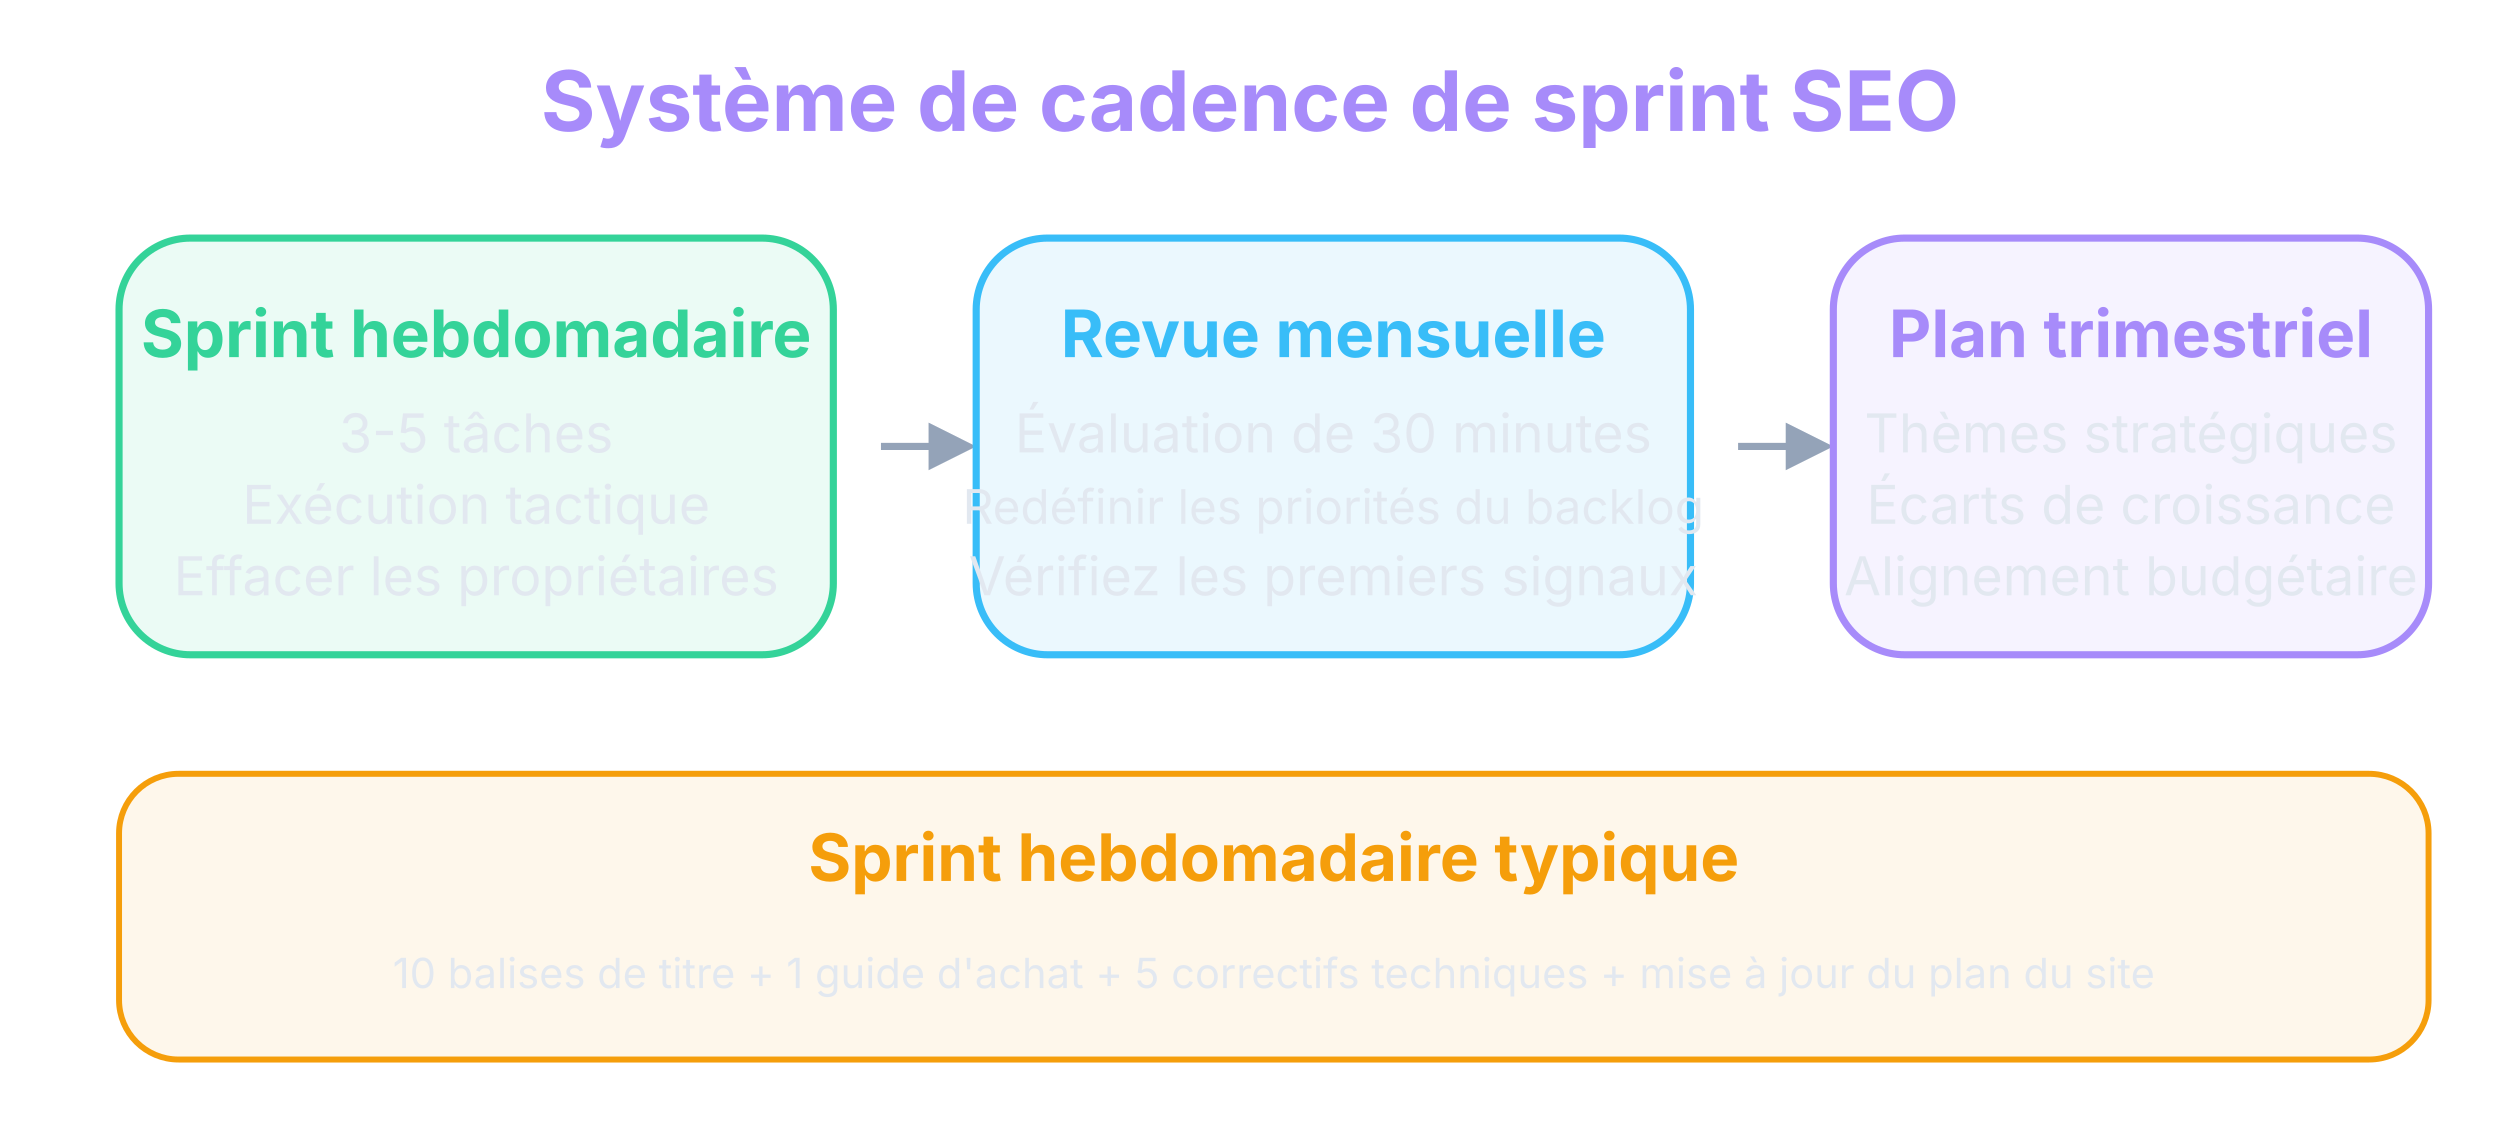
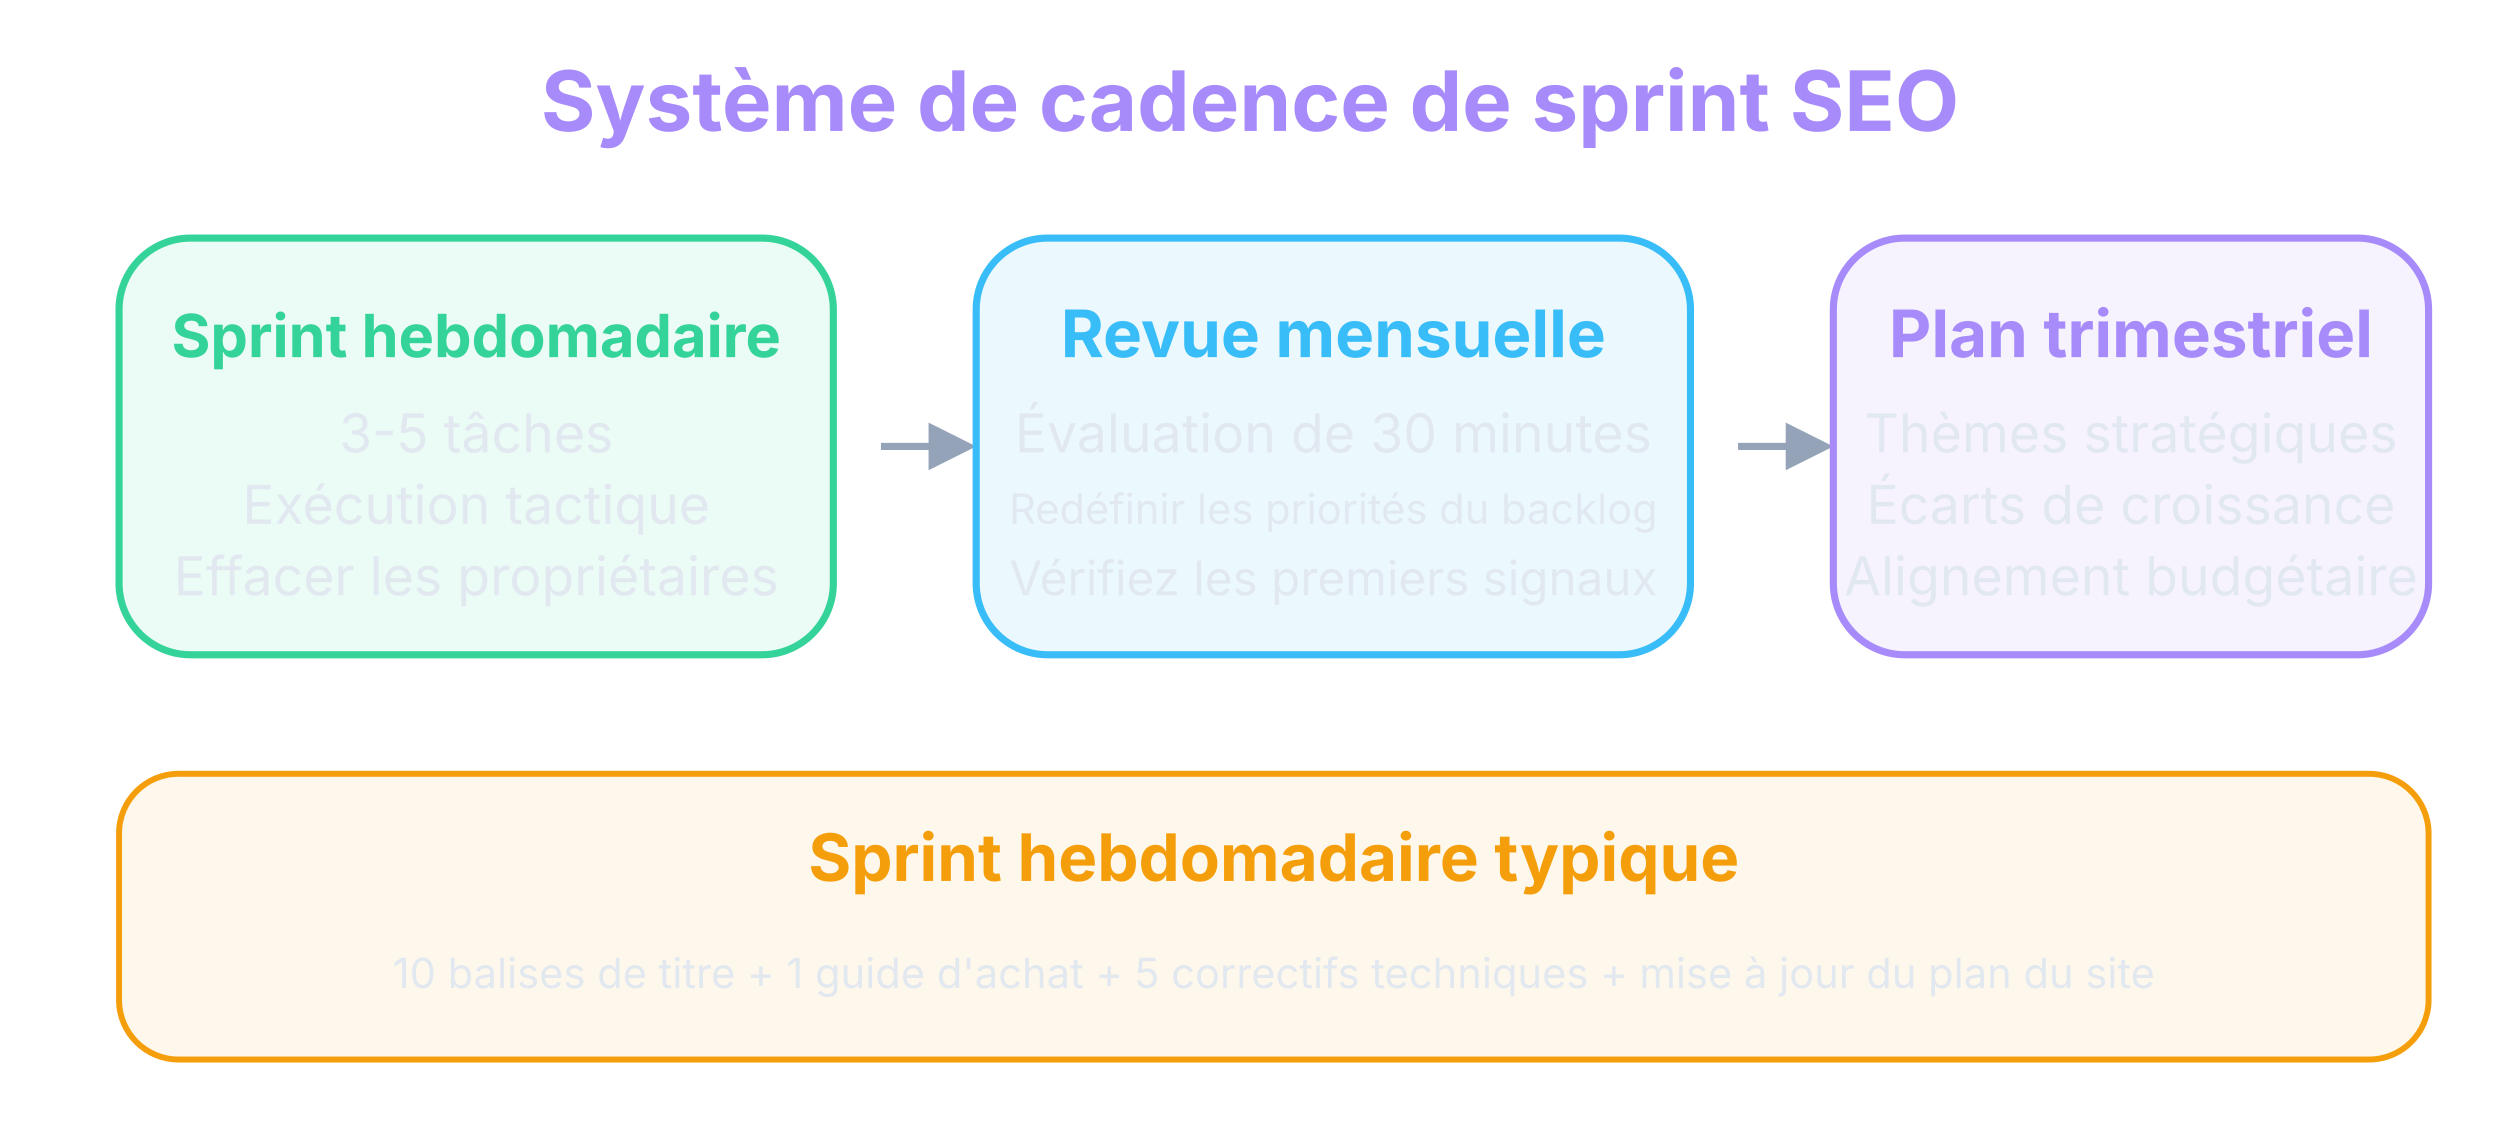
<svg xmlns="http://www.w3.org/2000/svg" viewBox="0 0 420 190" fill="none">
  <text x="210" y="22" text-anchor="middle" font-family="Inter, -apple-system, BlinkMacSystemFont, 'Segoe UI', Roboto, sans-serif" font-size="14" font-weight="bold" fill="#a78bfa">Système de cadence de sprint SEO</text>
  <g transform="translate(20,40)">
    <rect width="120" height="70" rx="12" fill="#34d399" fill-opacity="0.1" stroke="#34d399" stroke-width="1.2" />
-     <text x="60" y="20" text-anchor="middle" font-family="Inter, -apple-system, BlinkMacSystemFont, 'Segoe UI', Roboto, sans-serif" font-size="11" font-weight="bold" fill="#34d399">Sprint hebdomadaire</text>
+     <text x="60" y="20" text-anchor="middle" font-family="Inter, -apple-system, BlinkMacSystemFont, 'Segoe UI', Roboto, sans-serif" font-size="10" font-weight="bold" fill="#34d399">Sprint hebdomadaire</text>
    <text x="60" y="36" text-anchor="middle" font-family="Inter, -apple-system, BlinkMacSystemFont, 'Segoe UI', Roboto, sans-serif" font-size="9" fill="#e2e8f0">3-5 tâches</text>
    <text x="60" y="48" text-anchor="middle" font-family="Inter, -apple-system, BlinkMacSystemFont, 'Segoe UI', Roboto, sans-serif" font-size="9" fill="#e2e8f0">Exécution tactique</text>
    <text x="60" y="60" text-anchor="middle" font-family="Inter, -apple-system, BlinkMacSystemFont, 'Segoe UI', Roboto, sans-serif" font-size="9" fill="#e2e8f0">Effacer les propriétaires</text>
  </g>
  <line x1="148" y1="75" x2="158" y2="75" stroke="#94a3b8" stroke-width="1.2" />
  <polygon points="156,71 164,75 156,79" fill="#94a3b8" />
  <g transform="translate(164,40)">
    <rect width="120" height="70" rx="12" fill="#38bdf8" fill-opacity="0.1" stroke="#38bdf8" stroke-width="1.2" />
    <text x="60" y="20" text-anchor="middle" font-family="Inter, -apple-system, BlinkMacSystemFont, 'Segoe UI', Roboto, sans-serif" font-size="11" font-weight="bold" fill="#38bdf8">Revue mensuelle</text>
    <text x="60" y="36" text-anchor="middle" font-family="Inter, -apple-system, BlinkMacSystemFont, 'Segoe UI', Roboto, sans-serif" font-size="9" fill="#e2e8f0">Évaluation de 30 minutes</text>
-     <text x="60" y="48" text-anchor="middle" font-family="Inter, -apple-system, BlinkMacSystemFont, 'Segoe UI', Roboto, sans-serif" font-size="8" fill="#e2e8f0">Redéfinir les priorités du backlog</text>
-     <text x="60" y="60" text-anchor="middle" font-family="Inter, -apple-system, BlinkMacSystemFont, 'Segoe UI', Roboto, sans-serif" font-size="9" fill="#e2e8f0">Vérifiez les premiers signaux</text>
+     <text x="60" y="48" text-anchor="middle" font-family="Inter, -apple-system, BlinkMacSystemFont, 'Segoe UI', Roboto, sans-serif" font-size="7" fill="#e2e8f0">Redéfinir les priorités du backlog</text>
+     <text x="60" y="60" text-anchor="middle" font-family="Inter, -apple-system, BlinkMacSystemFont, 'Segoe UI', Roboto, sans-serif" font-size="8" fill="#e2e8f0">Vérifiez les premiers signaux</text>
  </g>
  <line x1="292" y1="75" x2="302" y2="75" stroke="#94a3b8" stroke-width="1.2" />
  <polygon points="300,71 308,75 300,79" fill="#94a3b8" />
  <g transform="translate(308,40)">
    <rect width="100" height="70" rx="12" fill="#a78bfa" fill-opacity="0.1" stroke="#a78bfa" stroke-width="1.2" />
    <text x="50" y="20" text-anchor="middle" font-family="Inter, -apple-system, BlinkMacSystemFont, 'Segoe UI', Roboto, sans-serif" font-size="11" font-weight="bold" fill="#a78bfa">Plan trimestriel</text>
    <text x="50" y="36" text-anchor="middle" font-family="Inter, -apple-system, BlinkMacSystemFont, 'Segoe UI', Roboto, sans-serif" font-size="9" fill="#e2e8f0">Thèmes stratégiques</text>
    <text x="50" y="48" text-anchor="middle" font-family="Inter, -apple-system, BlinkMacSystemFont, 'Segoe UI', Roboto, sans-serif" font-size="9" fill="#e2e8f0">Écarts de croissance</text>
    <text x="50" y="60" text-anchor="middle" font-family="Inter, -apple-system, BlinkMacSystemFont, 'Segoe UI', Roboto, sans-serif" font-size="9" fill="#e2e8f0">Alignement budgétaire</text>
  </g>
  <g transform="translate(20,130)">
    <rect width="388" height="48" rx="10" fill="#f59e0b" fill-opacity="0.08" stroke="#f59e0b" stroke-width="1" />
    <text x="194" y="18" text-anchor="middle" font-family="Inter, -apple-system, BlinkMacSystemFont, 'Segoe UI', Roboto, sans-serif" font-size="11" font-weight="bold" fill="#f59e0b">Sprint hebdomadaire typique</text>
    <text x="194" y="36" text-anchor="middle" font-family="Inter, -apple-system, BlinkMacSystemFont, 'Segoe UI', Roboto, sans-serif" font-size="7" fill="#e2e8f0">10 balises de titre + 1 guide d'achat + 5 correctifs techniques + mise à jour du plan du site</text>
  </g>
</svg>
